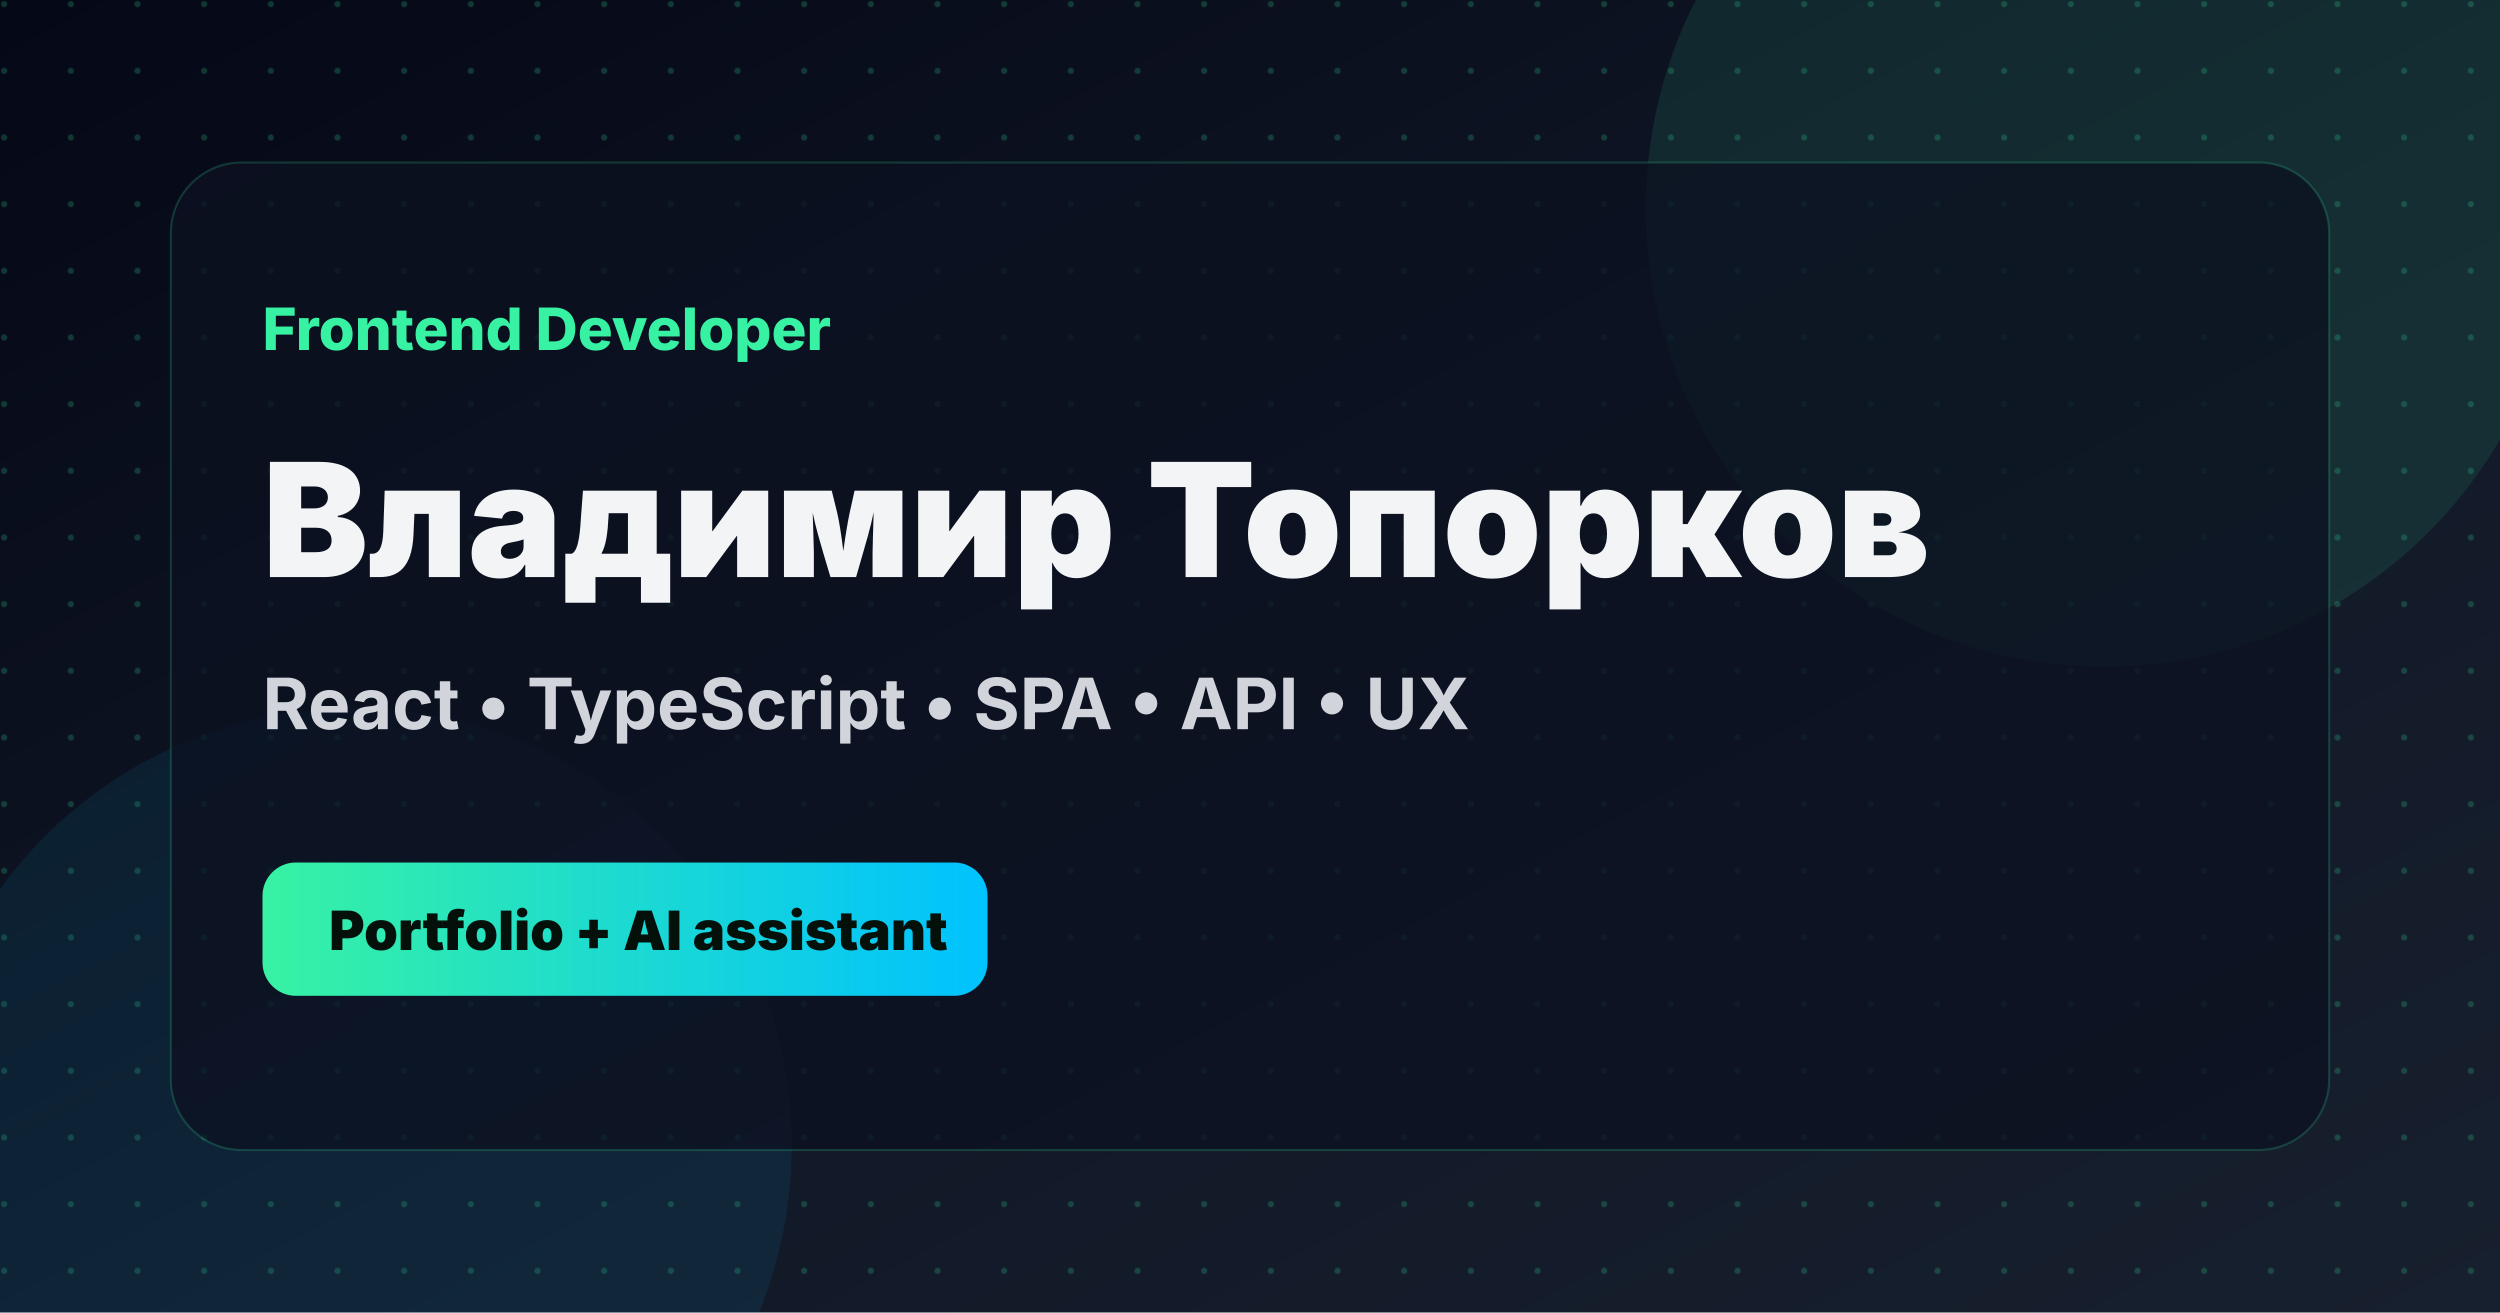
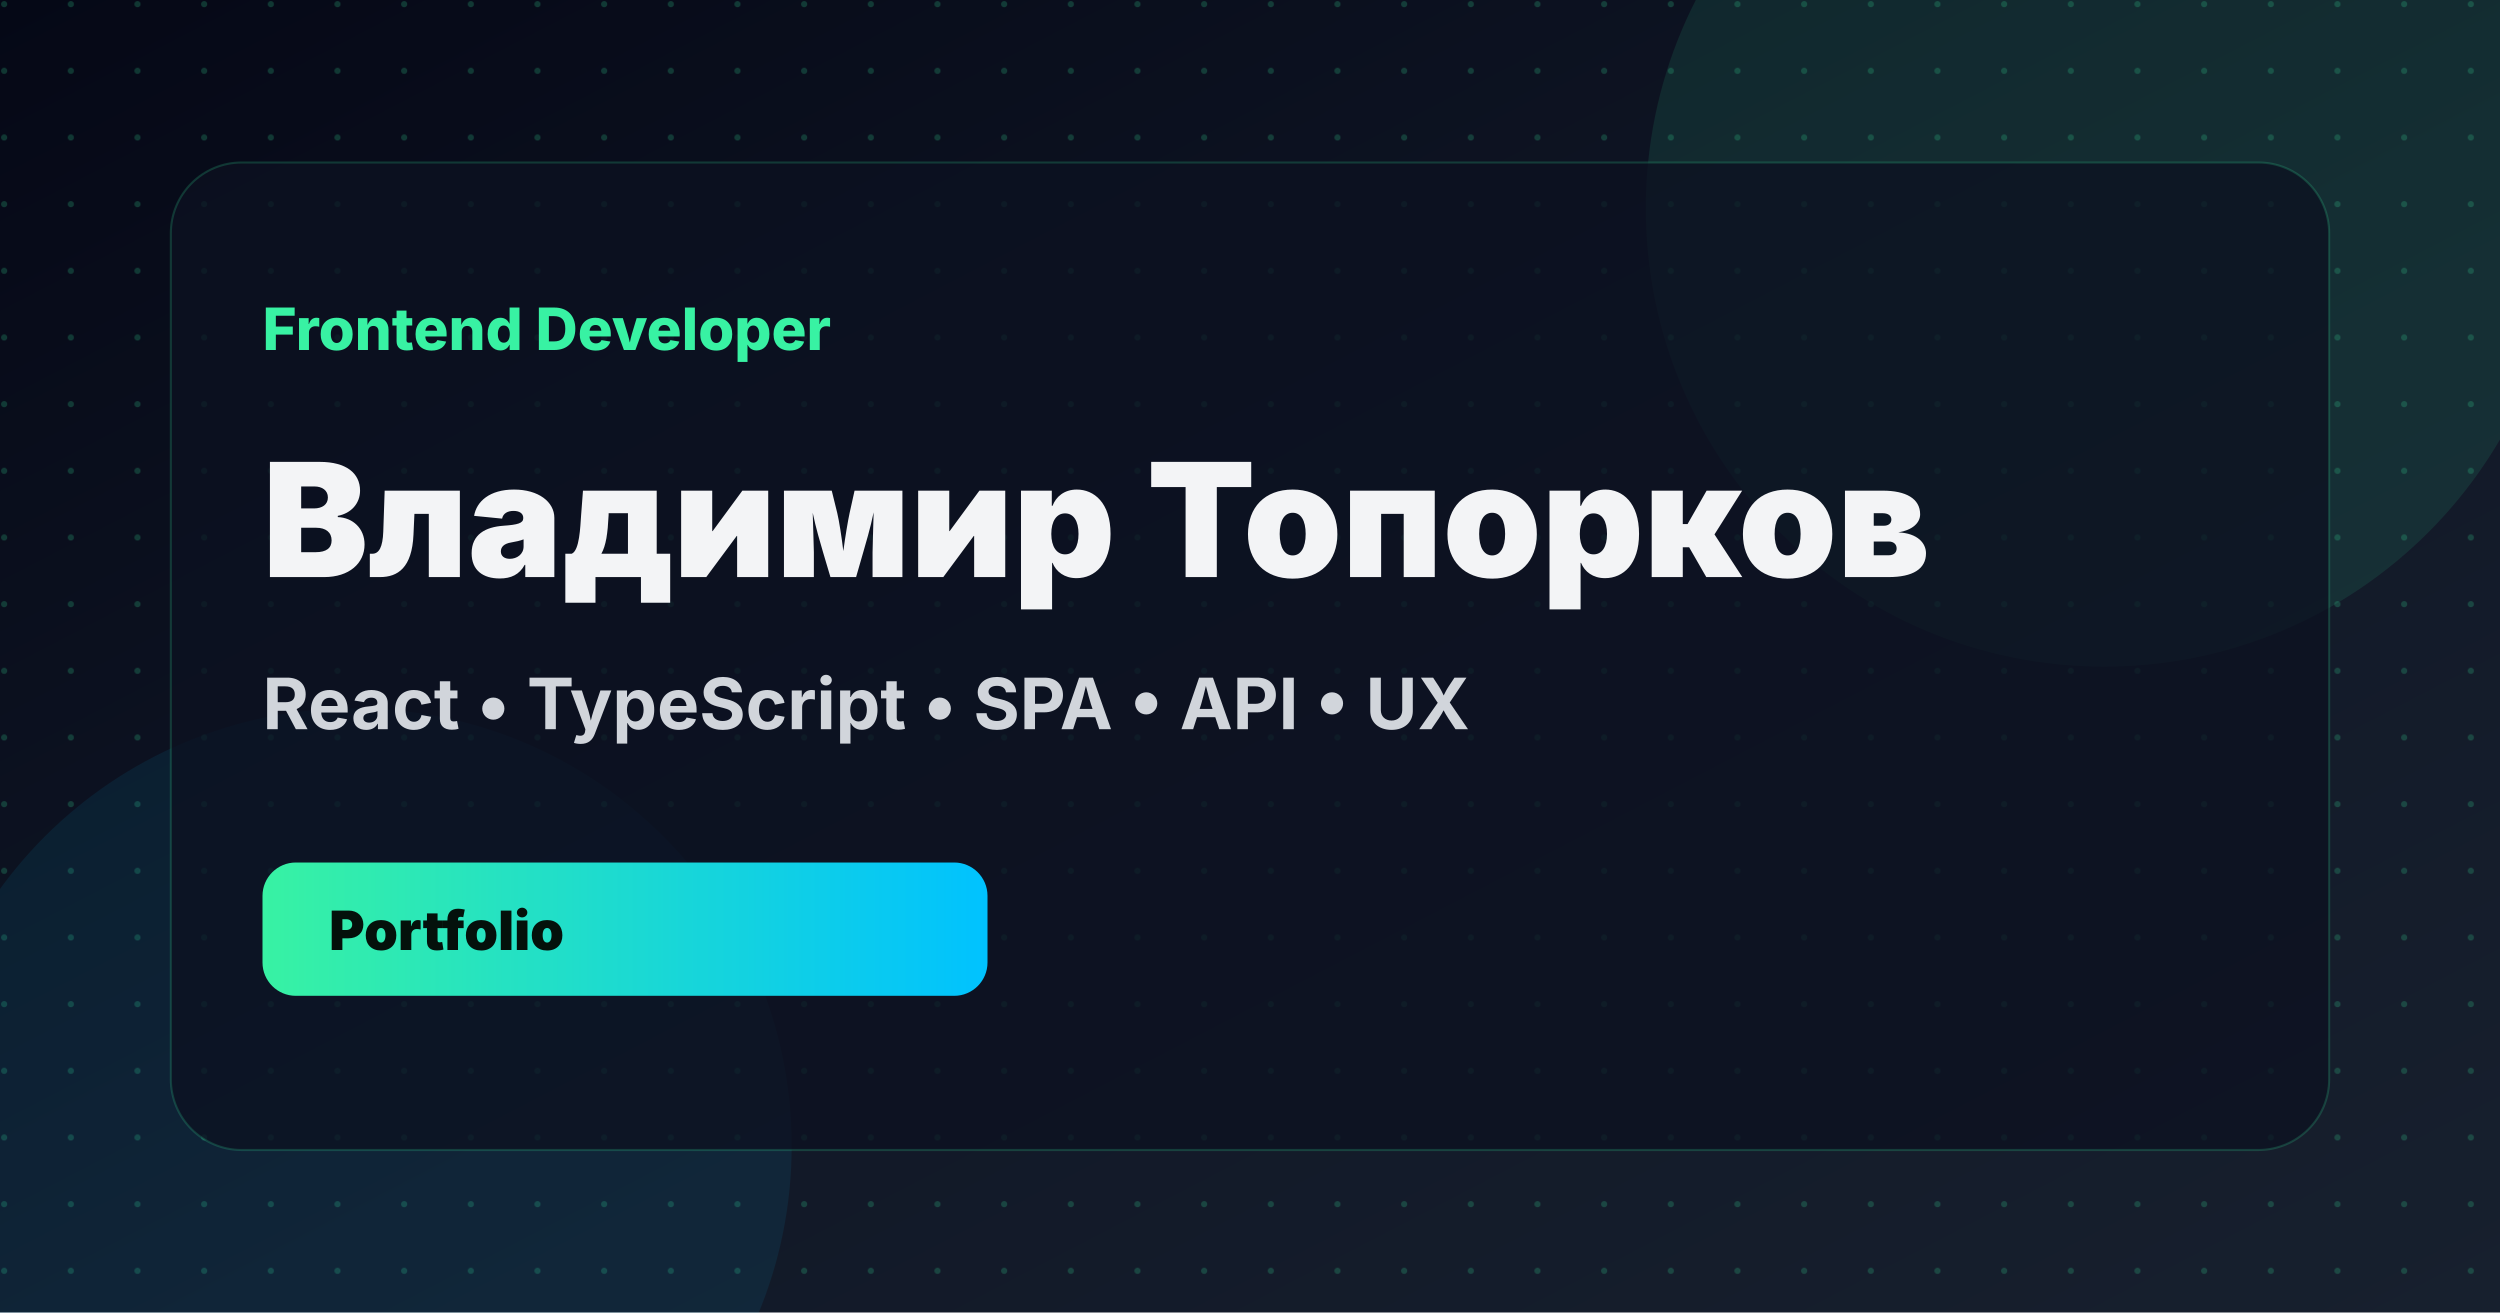
<svg xmlns="http://www.w3.org/2000/svg" width="1200" height="630" viewBox="0 0 1200 630" role="img" aria-labelledby="title desc">
  <defs>
    <linearGradient id="bg" x1="0" y1="0" x2="1" y2="1">
      <stop offset="0" stop-color="#050816" />
      <stop offset="0.55" stop-color="#111827" />
      <stop offset="1" stop-color="#17202e" />
    </linearGradient>
    <linearGradient id="accent" x1="0" y1="0" x2="1" y2="0">
      <stop offset="0" stop-color="#38f2a3" />
      <stop offset="1" stop-color="#00c2ff" />
    </linearGradient>
    <pattern id="grid" width="32" height="32" patternUnits="userSpaceOnUse">
      <circle cx="2" cy="2" r="1.5" fill="#38f2a3" opacity="0.28" />
    </pattern>
  </defs>
  <rect width="1200" height="630" fill="url(#bg)" />
  <rect width="1200" height="630" fill="url(#grid)" opacity="0.7" />
  <circle cx="1010" cy="100" r="220" fill="#38f2a3" opacity="0.1" />
  <circle cx="170" cy="550" r="210" fill="#00c2ff" opacity="0.08" />
  <rect x="82" y="78" width="1036" height="474" rx="34" fill="#0b1120" opacity="0.78" stroke="#38f2a3" stroke-opacity="0.24" />
  <text x="126" y="168" fill="#38f2a3" font-family="Inter, Arial, sans-serif" font-size="28" font-weight="800">Frontend Developer</text>
  <text x="126" y="277" fill="#f3f4f6" font-family="Inter, Arial, sans-serif" font-size="76" font-weight="900">Владимир Топорков</text>
  <text x="126" y="350" fill="#d1d5db" font-family="Inter, Arial, sans-serif" font-size="34" font-weight="650">React • TypeScript • SPA • API • UX</text>
  <rect x="126" y="414" width="348" height="64" rx="16" fill="url(#accent)" />
-   <text x="158" y="456" fill="#04110b" font-family="Inter, Arial, sans-serif" font-size="26" font-weight="900">Portfolio + AI assistant</text>
+   <text x="158" y="456" fill="#04110b" font-family="Inter, Arial, sans-serif" font-size="26" font-weight="900">Portfolio</text>
</svg>
